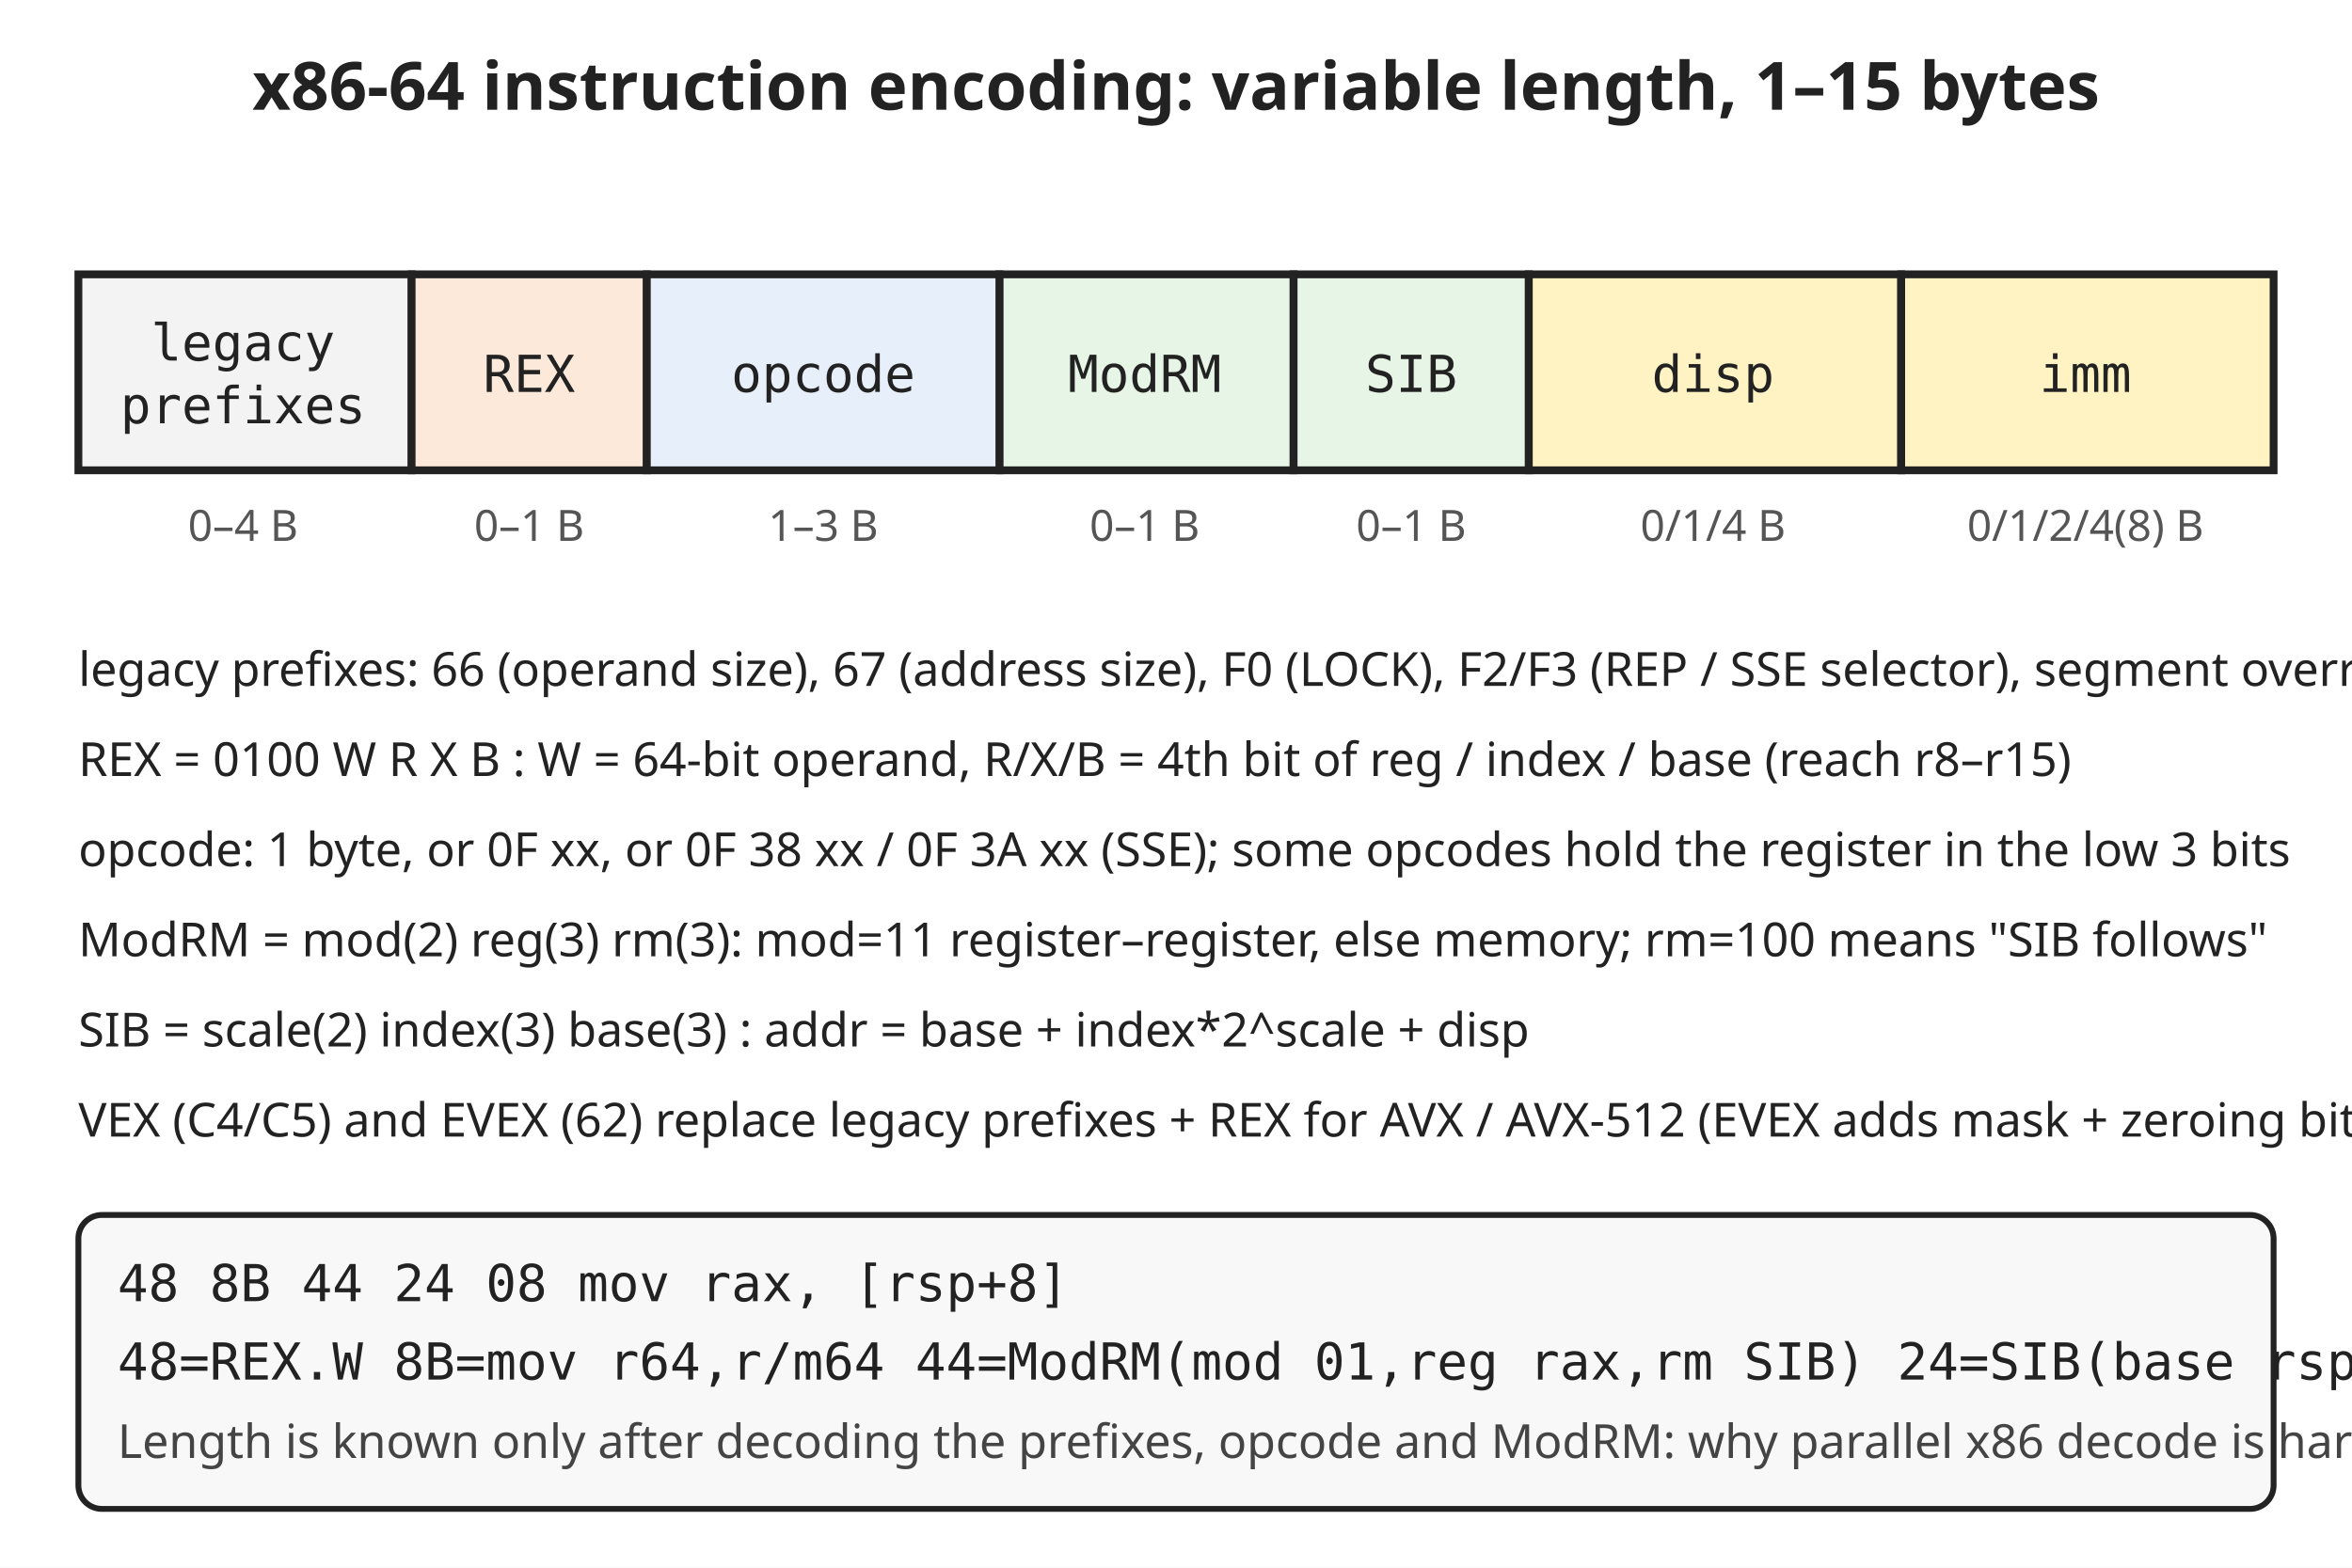
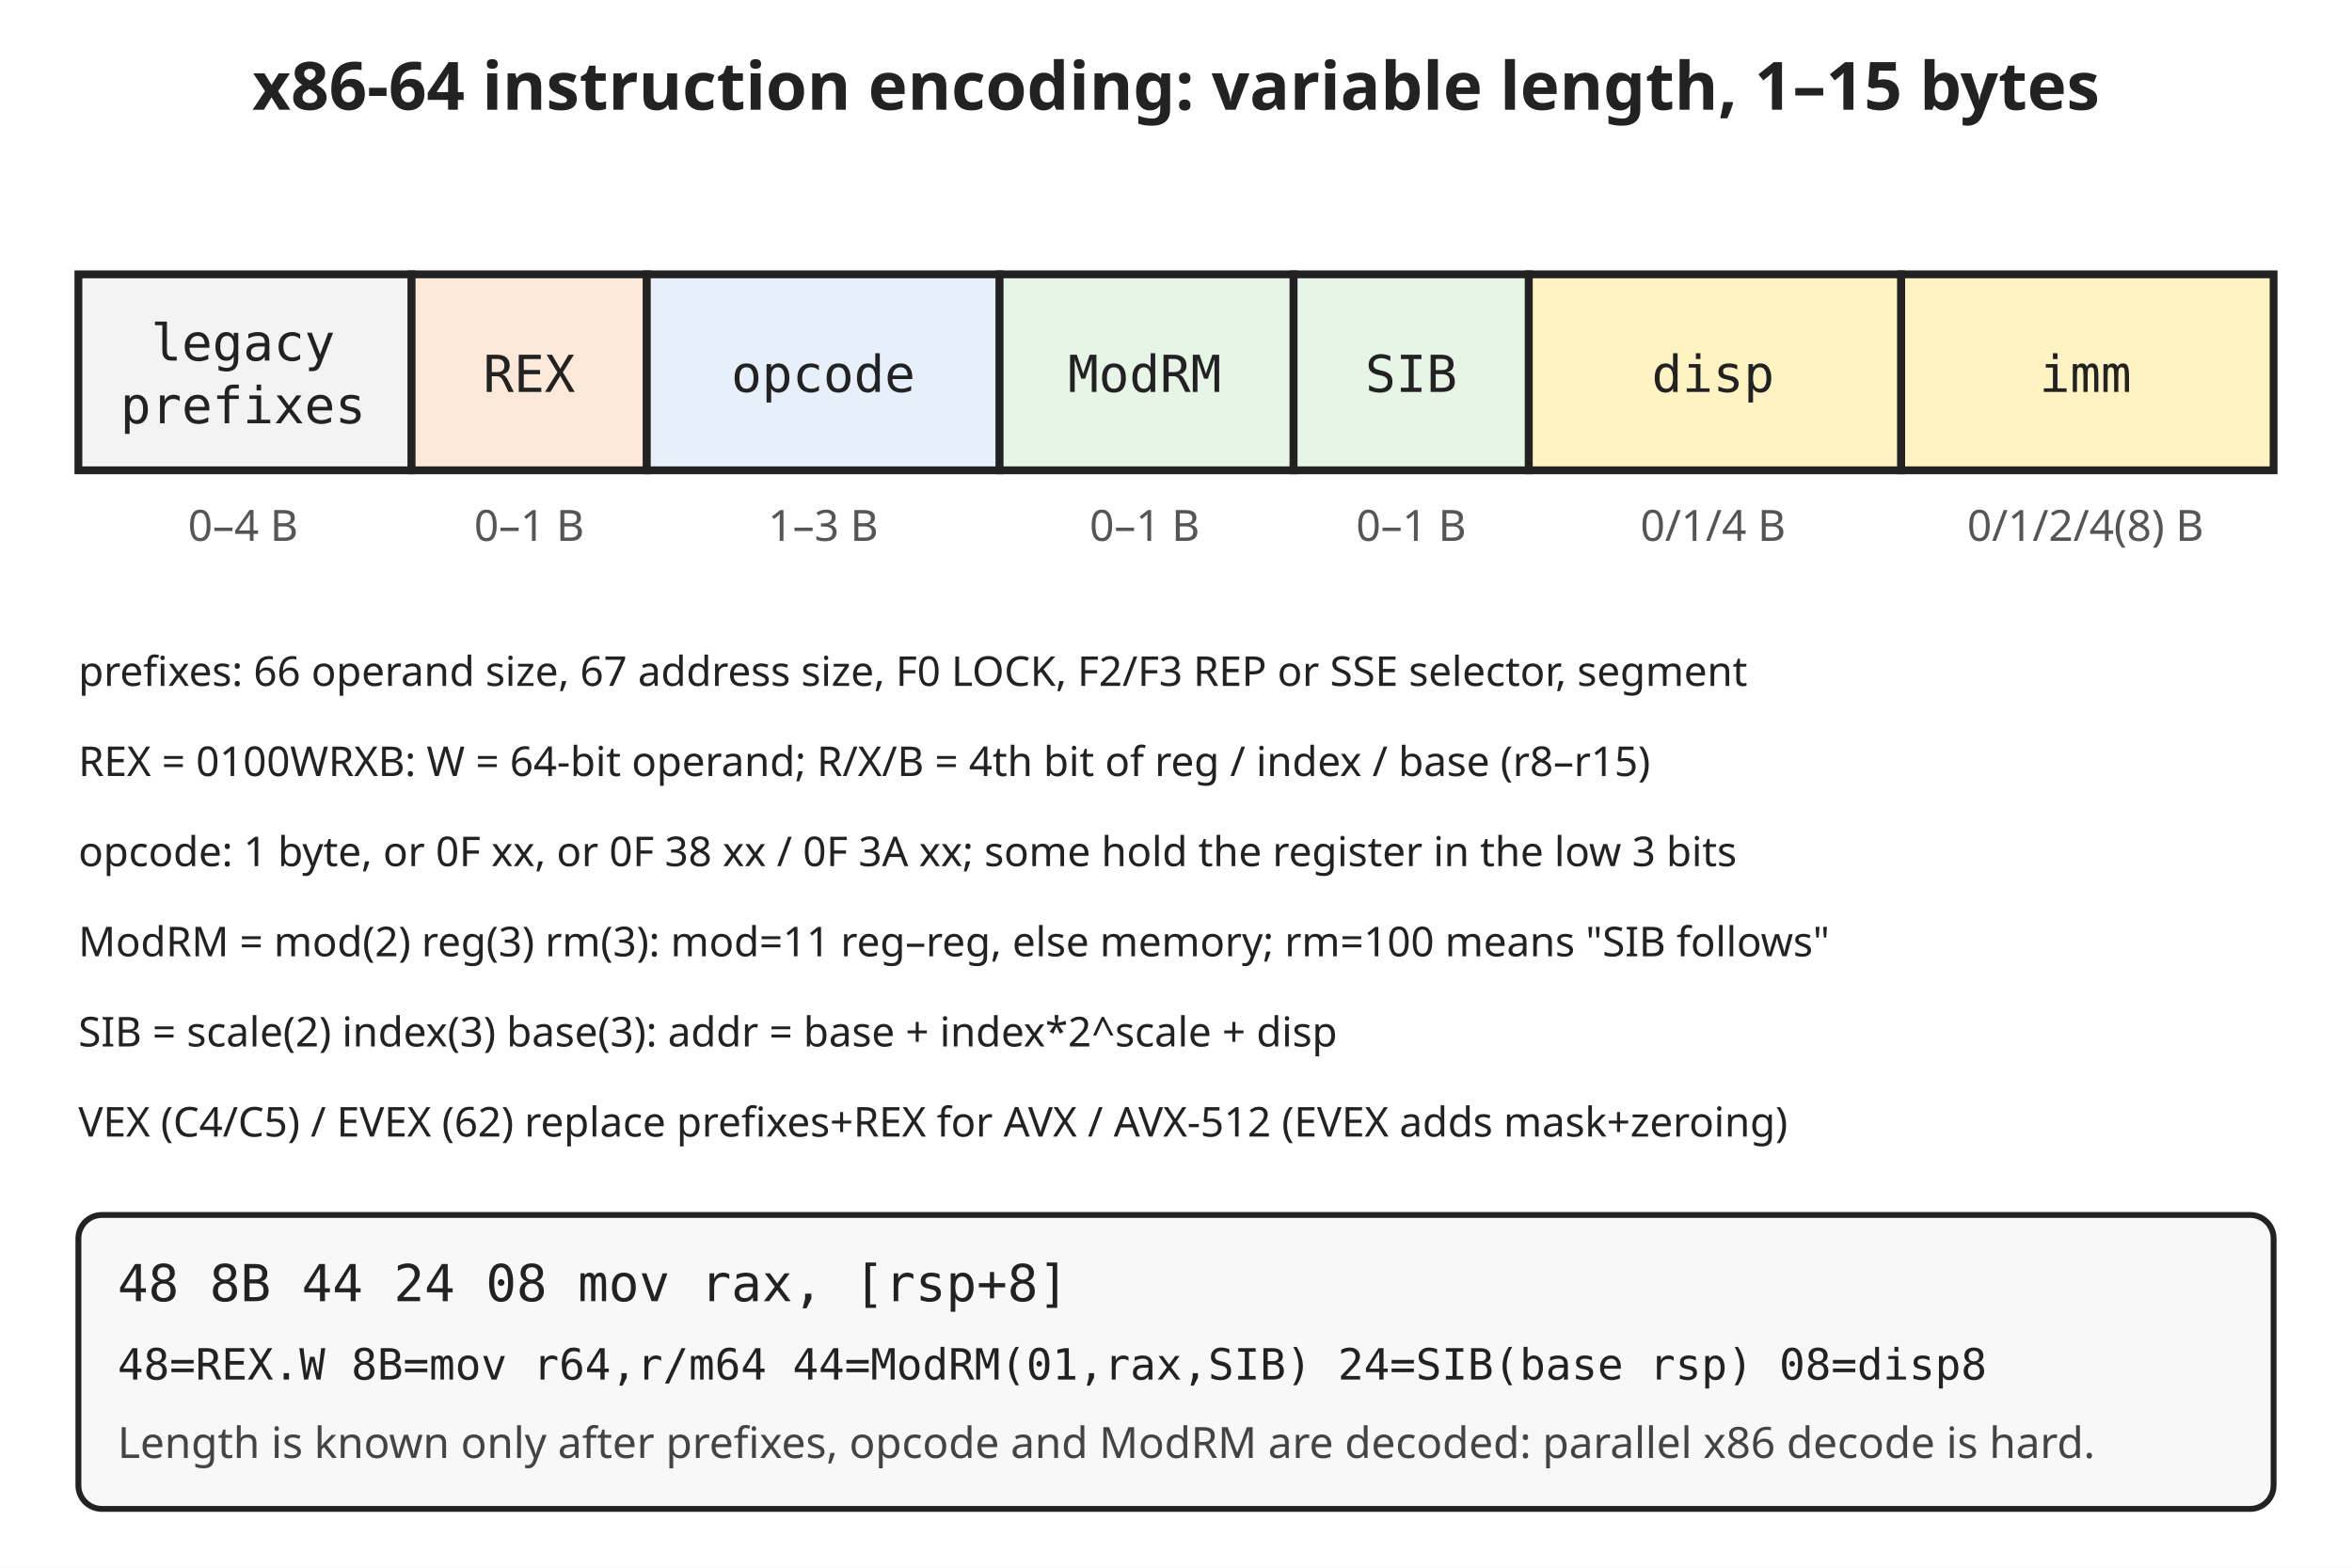
<svg xmlns="http://www.w3.org/2000/svg" viewBox="0 0 600 400" font-family="monospace" font-size="13">
  <rect width="600" height="400" fill="#fff" />
  <text x="300" y="28" text-anchor="middle" font-family="sans-serif" font-size="17" font-weight="bold" fill="#222">x86-64 instruction encoding: variable length, 1–15 bytes</text>
  <g stroke="#222" stroke-width="2">
    <rect x="20" y="70" width="85" height="50" fill="#f3f3f3" />
    <rect x="105" y="70" width="60" height="50" fill="#fde9d9" />
    <rect x="165" y="70" width="90" height="50" fill="#e7f0fa" />
    <rect x="255" y="70" width="75" height="50" fill="#e6f5e6" />
    <rect x="330" y="70" width="60" height="50" fill="#e6f5e6" />
    <rect x="390" y="70" width="95" height="50" fill="#fff3c4" />
    <rect x="485" y="70" width="95" height="50" fill="#fff3c4" />
  </g>
  <text x="62" y="92" text-anchor="middle" fill="#222">legacy</text>
  <text x="62" y="108" text-anchor="middle" fill="#222">prefixes</text>
  <text x="135" y="100" text-anchor="middle" fill="#222">REX</text>
  <text x="210" y="100" text-anchor="middle" fill="#222">opcode</text>
  <text x="292" y="100" text-anchor="middle" fill="#222">ModRM</text>
  <text x="360" y="100" text-anchor="middle" fill="#222">SIB</text>
  <text x="437" y="100" text-anchor="middle" fill="#222">disp</text>
  <text x="532" y="100" text-anchor="middle" fill="#222">imm</text>
  <g font-family="sans-serif" font-size="11" fill="#555">
    <text x="62" y="138" text-anchor="middle">0–4 B</text>
    <text x="135" y="138" text-anchor="middle">0–1 B</text>
    <text x="210" y="138" text-anchor="middle">1–3 B</text>
    <text x="292" y="138" text-anchor="middle">0–1 B</text>
    <text x="360" y="138" text-anchor="middle">0–1 B</text>
    <text x="437" y="138" text-anchor="middle">0/1/4 B</text>
    <text x="532" y="138" text-anchor="middle">0/1/2/4(8) B</text>
  </g>
  <g font-family="sans-serif" font-size="12" fill="#222">
-     <text x="20" y="175">legacy prefixes: 66 (operand size), 67 (address size), F0 (LOCK), F2/F3 (REP / SSE selector), segment override</text>
-     <text x="20" y="198">REX = 0100 W R X B : W = 64-bit operand, R/X/B = 4th bit of reg / index / base (reach r8–r15)</text>
-     <text x="20" y="221">opcode: 1 byte, or 0F xx, or 0F 38 xx / 0F 3A xx (SSE); some opcodes hold the register in the low 3 bits</text>
-     <text x="20" y="244">ModRM = mod(2) reg(3) rm(3): mod=11 register–register, else memory; rm=100 means "SIB follows"</text>
-     <text x="20" y="267">SIB = scale(2) index(3) base(3) : addr = base + index*2^scale + disp</text>
-     <text x="20" y="290">VEX (C4/C5) and EVEX (62) replace legacy prefixes + REX for AVX / AVX-512 (EVEX adds mask + zeroing bits)</text>
+     <text x="20" y="175" font-size="10.5">prefixes: 66 operand size, 67 address size, F0 LOCK, F2/F3 REP or SSE selector, segment</text>
+     <text x="20" y="198" font-size="10.5">REX = 0100WRXB: W = 64-bit operand; R/X/B = 4th bit of reg / index / base (r8–r15)</text>
+     <text x="20" y="221" font-size="10.5">opcode: 1 byte, or 0F xx, or 0F 38 xx / 0F 3A xx; some hold the register in the low 3 bits</text>
+     <text x="20" y="244" font-size="10.5">ModRM = mod(2) reg(3) rm(3): mod=11 reg–reg, else memory; rm=100 means "SIB follows"</text>
+     <text x="20" y="267" font-size="10.5">SIB = scale(2) index(3) base(3): addr = base + index*2^scale + disp</text>
+     <text x="20" y="290" font-size="10.5">VEX (C4/C5) / EVEX (62) replace prefixes+REX for AVX / AVX-512 (EVEX adds mask+zeroing)</text>
  </g>
  <rect x="20" y="310" width="560" height="75" rx="6" fill="#f8f8f8" stroke="#222" stroke-width="1.5" />
  <text x="30" y="332" fill="#222">48 8B 44 24 08       mov rax, [rsp+8]</text>
-   <text x="30" y="352" fill="#222">48=REX.W  8B=mov r64,r/m64  44=ModRM(mod 01,reg rax,rm SIB)  24=SIB(base rsp)  08=disp8</text>
-   <text x="30" y="372" font-family="sans-serif" font-size="12" fill="#444">Length is known only after decoding the prefixes, opcode and ModRM: why parallel x86 decode is hard.</text>
+   <text x="30" y="352" font-size="11" fill="#222">48=REX.W  8B=mov r64,r/m64  44=ModRM(01,rax,SIB)  24=SIB(base rsp)  08=disp8</text>
+   <text x="30" y="372" font-family="sans-serif" font-size="11" fill="#444">Length is known only after prefixes, opcode and ModRM are decoded: parallel x86 decode is hard.</text>
</svg>
